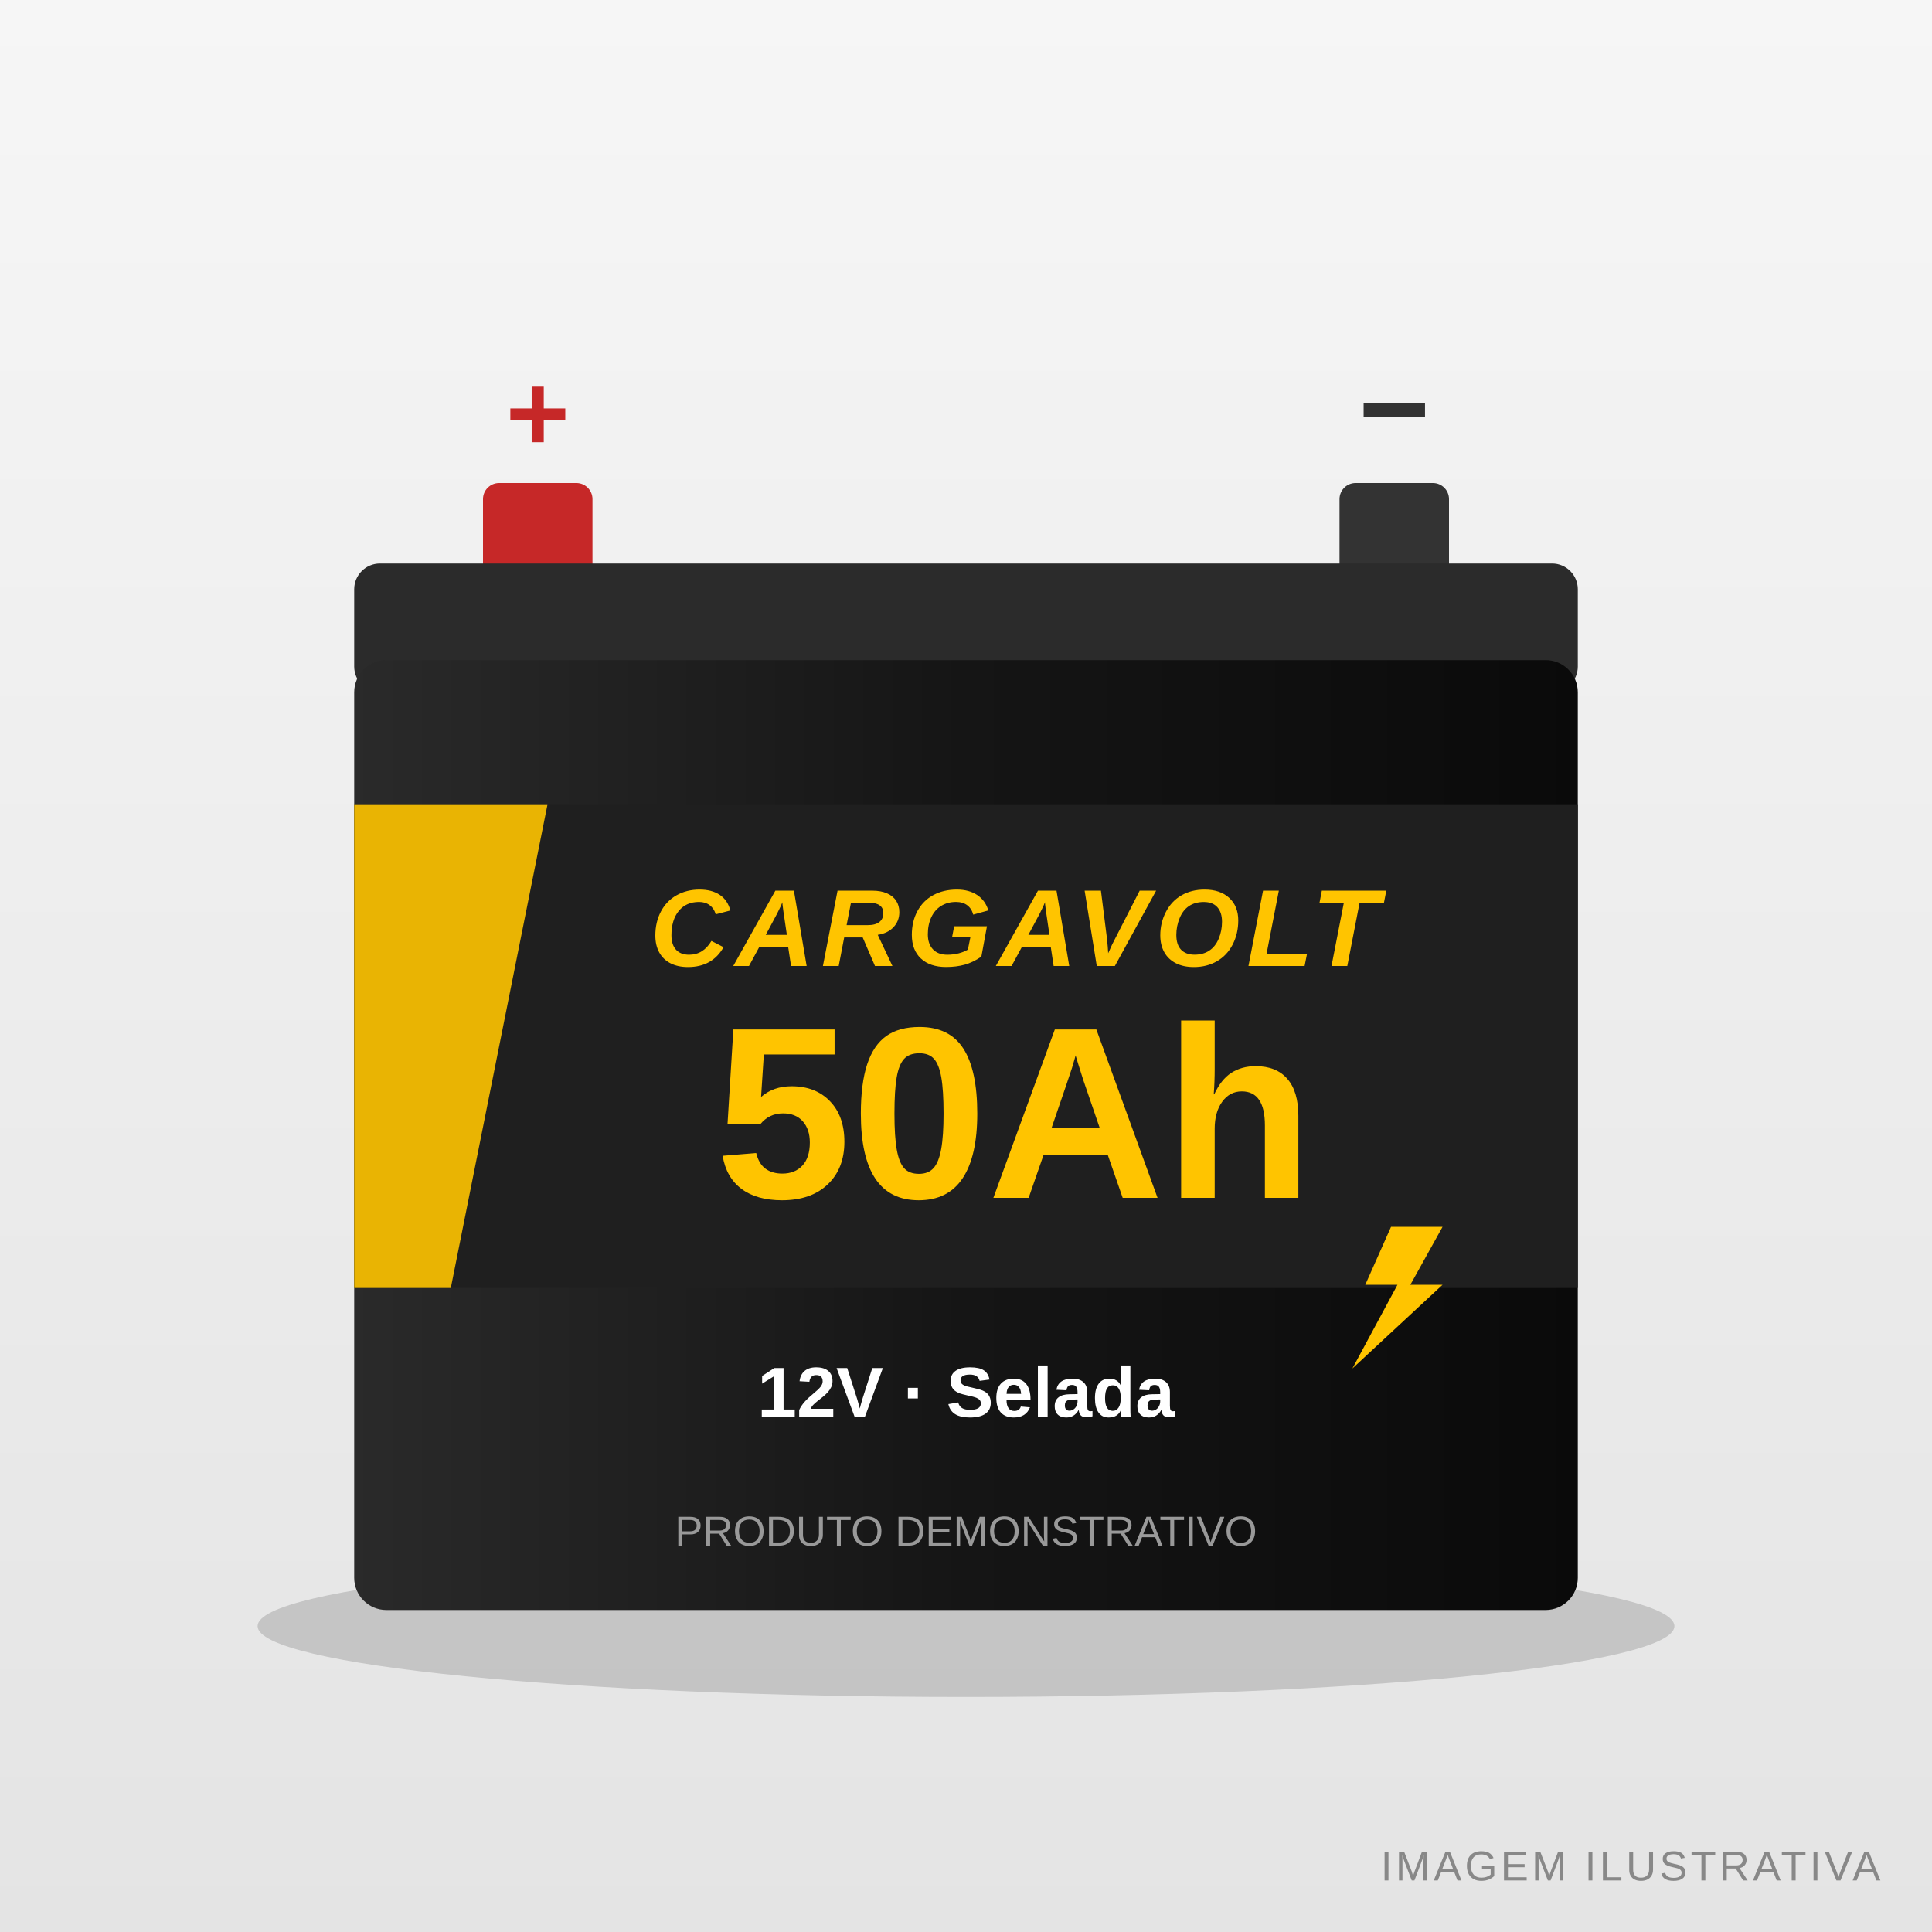
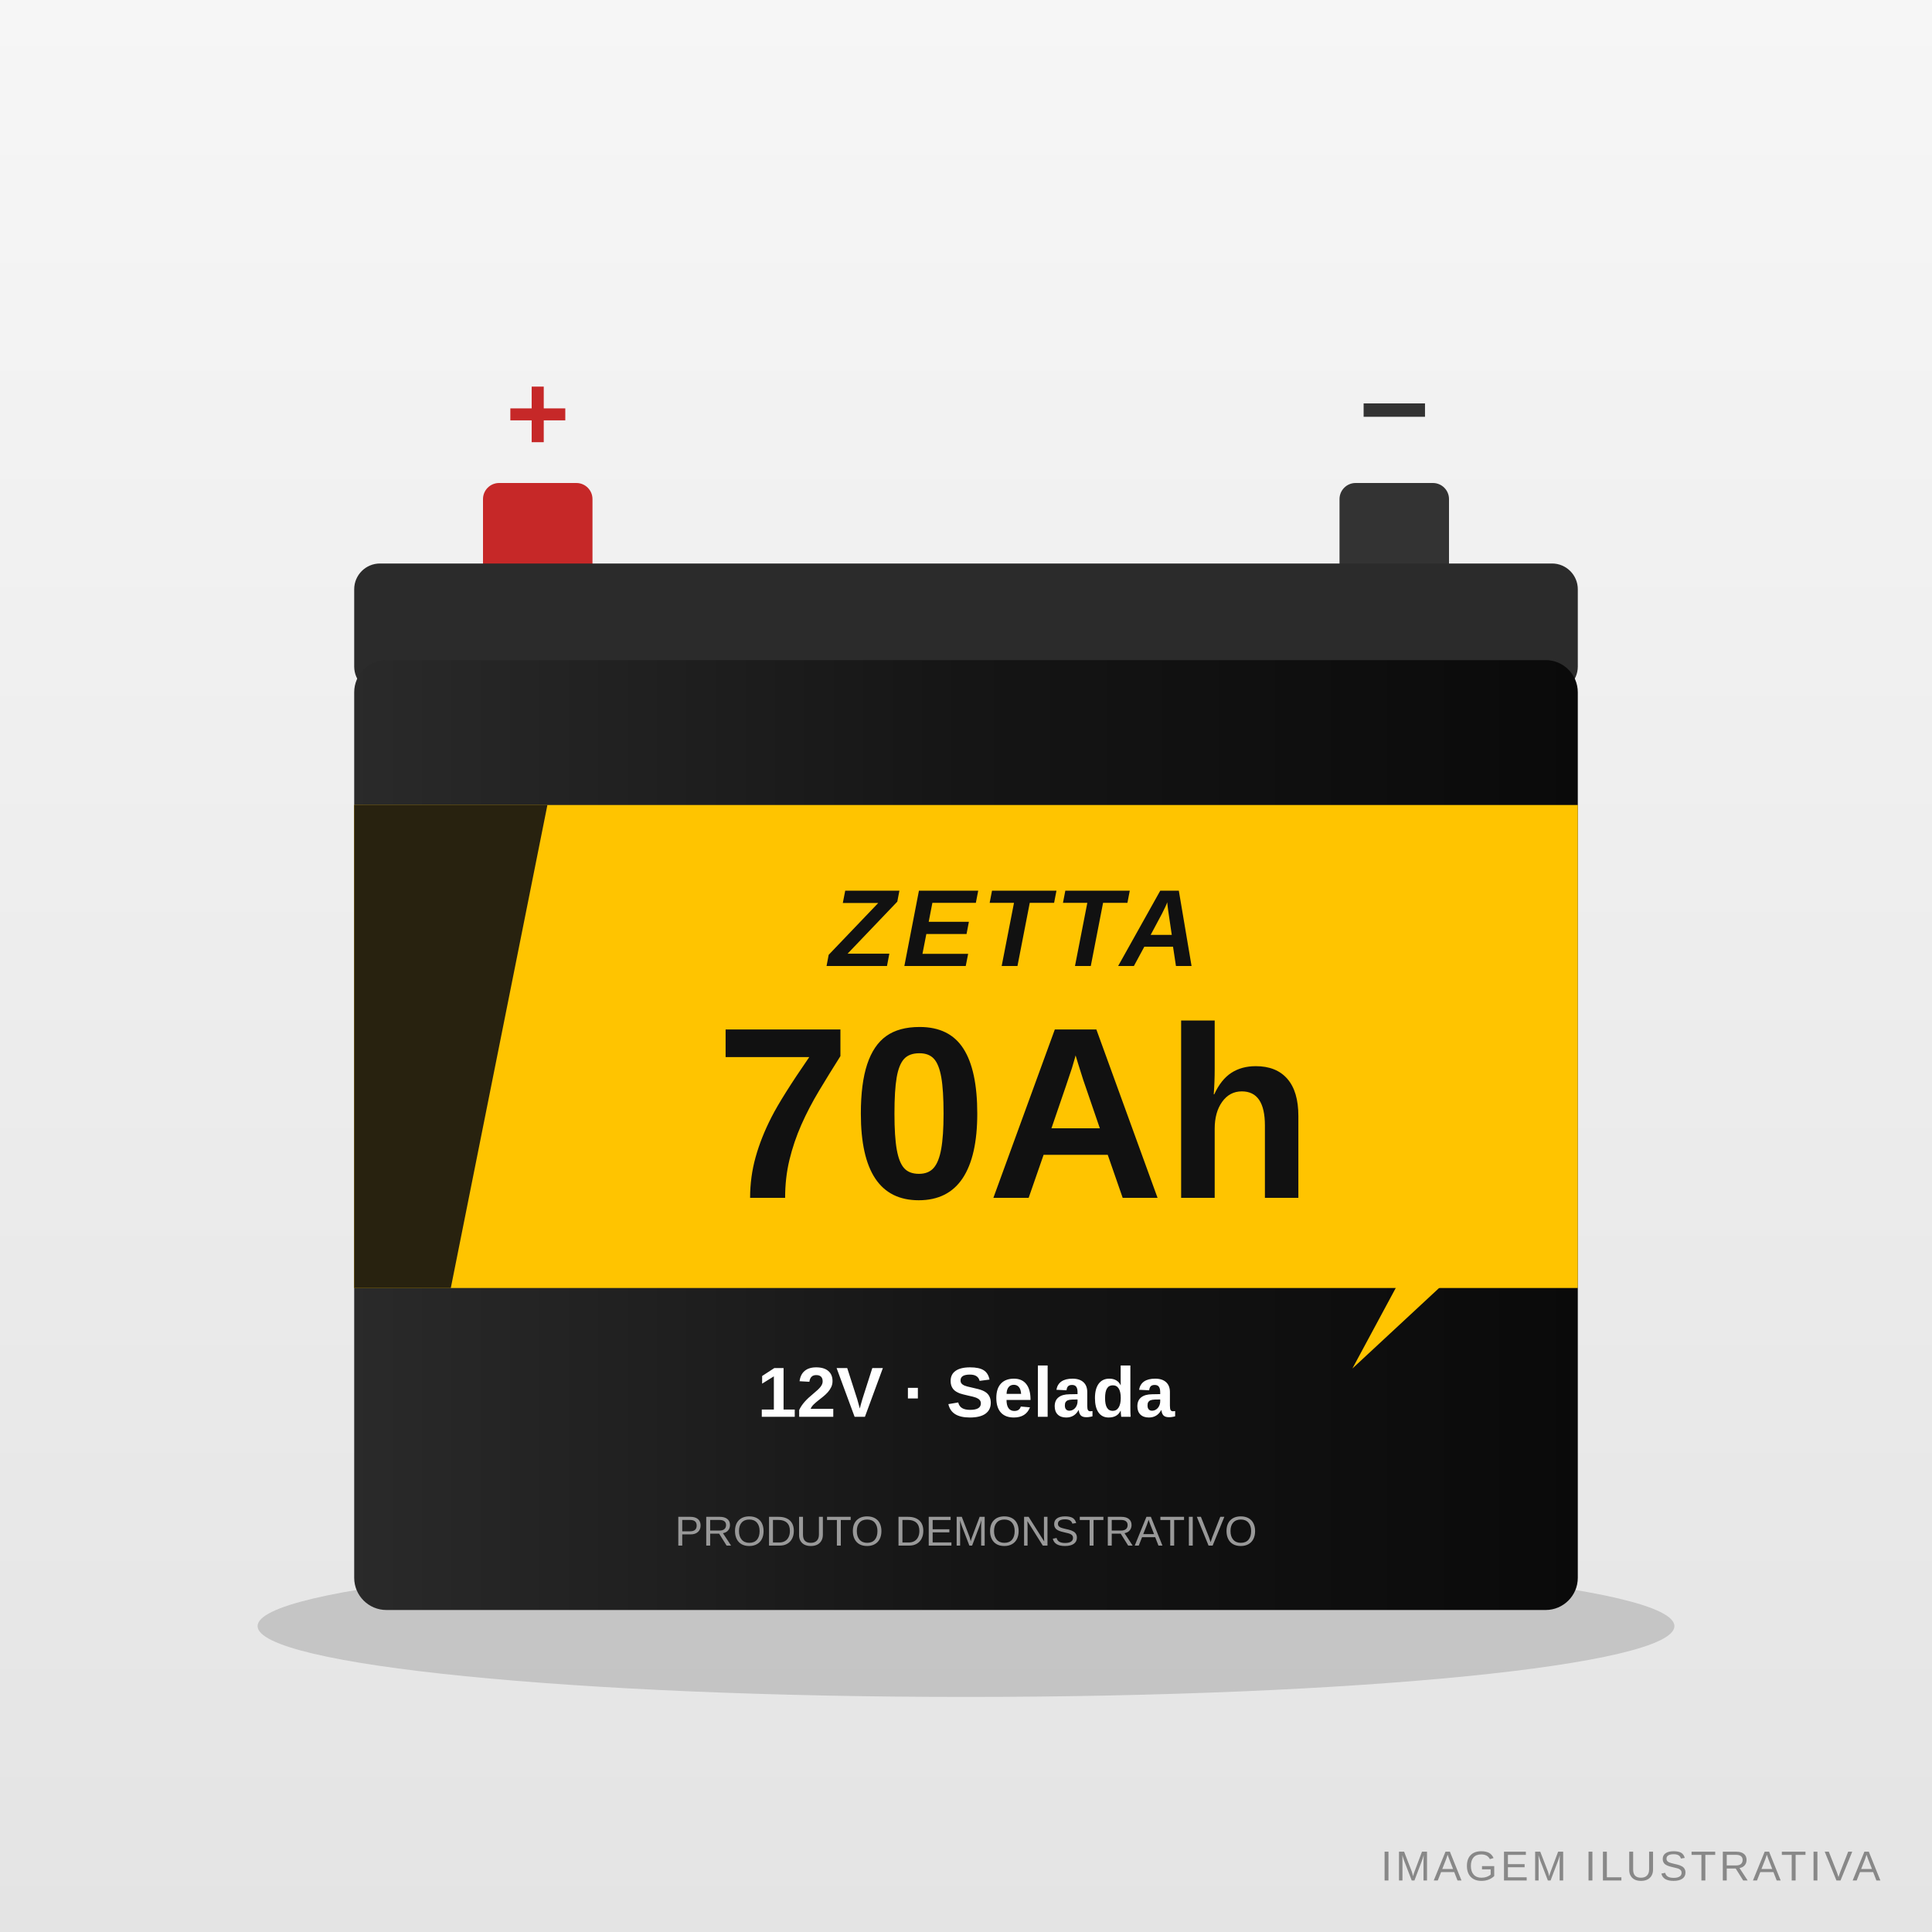
- <svg xmlns="http://www.w3.org/2000/svg" viewBox="0 0 600 600" role="img" aria-label="Ilustração de bateria Cargavolt 50Ah">
+ <svg xmlns="http://www.w3.org/2000/svg" viewBox="0 0 600 600" role="img" aria-label="Ilustração de bateria Zetta 70Ah">
  <defs>
    <linearGradient id="bg" x1="0" y1="0" x2="0" y2="1">
      <stop offset="0" stop-color="#f6f6f6" />
      <stop offset="1" stop-color="#e4e4e4" />
    </linearGradient>
    <linearGradient id="body" x1="0" y1="0" x2="1" y2="0">
      <stop offset="0" stop-color="#2a2a2a" />
      <stop offset=".5" stop-color="#151515" />
      <stop offset="1" stop-color="#0a0a0a" />
    </linearGradient>
  </defs>
  <rect width="600" height="600" fill="url(#bg)" />
  <ellipse cx="300" cy="505" rx="220" ry="22" fill="#000" opacity=".15" />
  <rect x="150" y="150" width="34" height="34" rx="5" fill="#c62828" />
  <rect x="416" y="150" width="34" height="34" rx="5" fill="#333" />
  <text x="167" y="140" font-family="Barlow, Arial, Helvetica, sans-serif" font-size="34" font-weight="700" fill="#c62828" text-anchor="middle">+</text>
  <text x="433" y="140" font-family="Barlow, Arial, Helvetica, sans-serif" font-size="38" font-weight="700" fill="#333" text-anchor="middle">−</text>
  <rect x="110" y="175" width="380" height="40" rx="8" fill="#2b2b2b" />
  <rect x="110" y="205" width="380" height="295" rx="10" fill="url(#body)" />
-   <rect x="110" y="250" width="380" height="150" fill="#1f1f1f" />
-   <path d="M110 250 h60 l-30 150 h-30z" fill="#FFC400" opacity=".9" />
-   <text x="315" y="300" font-family="Barlow, Arial, Helvetica, sans-serif" font-size="34" font-weight="800" font-style="italic" fill="#FFC400" text-anchor="middle" letter-spacing="2">CARGAVOLT</text>
-   <text x="315" y="372" font-family="Barlow, Arial, Helvetica, sans-serif" font-size="76" font-weight="800" fill="#FFC400" text-anchor="middle">50Ah</text>
+   <rect x="110" y="250" width="380" height="150" fill="#FFC400" />
+   <path d="M110 250 h60 l-30 150 h-30z" fill="#111111" opacity=".9" />
+   <text x="315" y="300" font-family="Barlow, Arial, Helvetica, sans-serif" font-size="34" font-weight="800" font-style="italic" fill="#111111" text-anchor="middle" letter-spacing="2">ZETTA</text>
+   <text x="315" y="372" font-family="Barlow, Arial, Helvetica, sans-serif" font-size="76" font-weight="800" fill="#111111" text-anchor="middle">70Ah</text>
  <text x="300" y="440" font-family="Barlow, Arial, Helvetica, sans-serif" font-size="22" font-weight="600" fill="#FFFFFF" text-anchor="middle">12V · Selada</text>
  <path d="M420 425 l14 -26 h-10 l8 -18 h16 l-10 18 h10 z" fill="#FFC400" />
  <text x="300" y="480" font-family="Barlow, Arial, Helvetica, sans-serif" font-size="13" fill="#999" text-anchor="middle">PRODUTO DEMONSTRATIVO</text>
  <text x="584" y="584" font-family="Barlow, Arial, Helvetica, sans-serif" font-size="13" fill="#888" text-anchor="end" letter-spacing="1">IMAGEM ILUSTRATIVA</text>
</svg>
